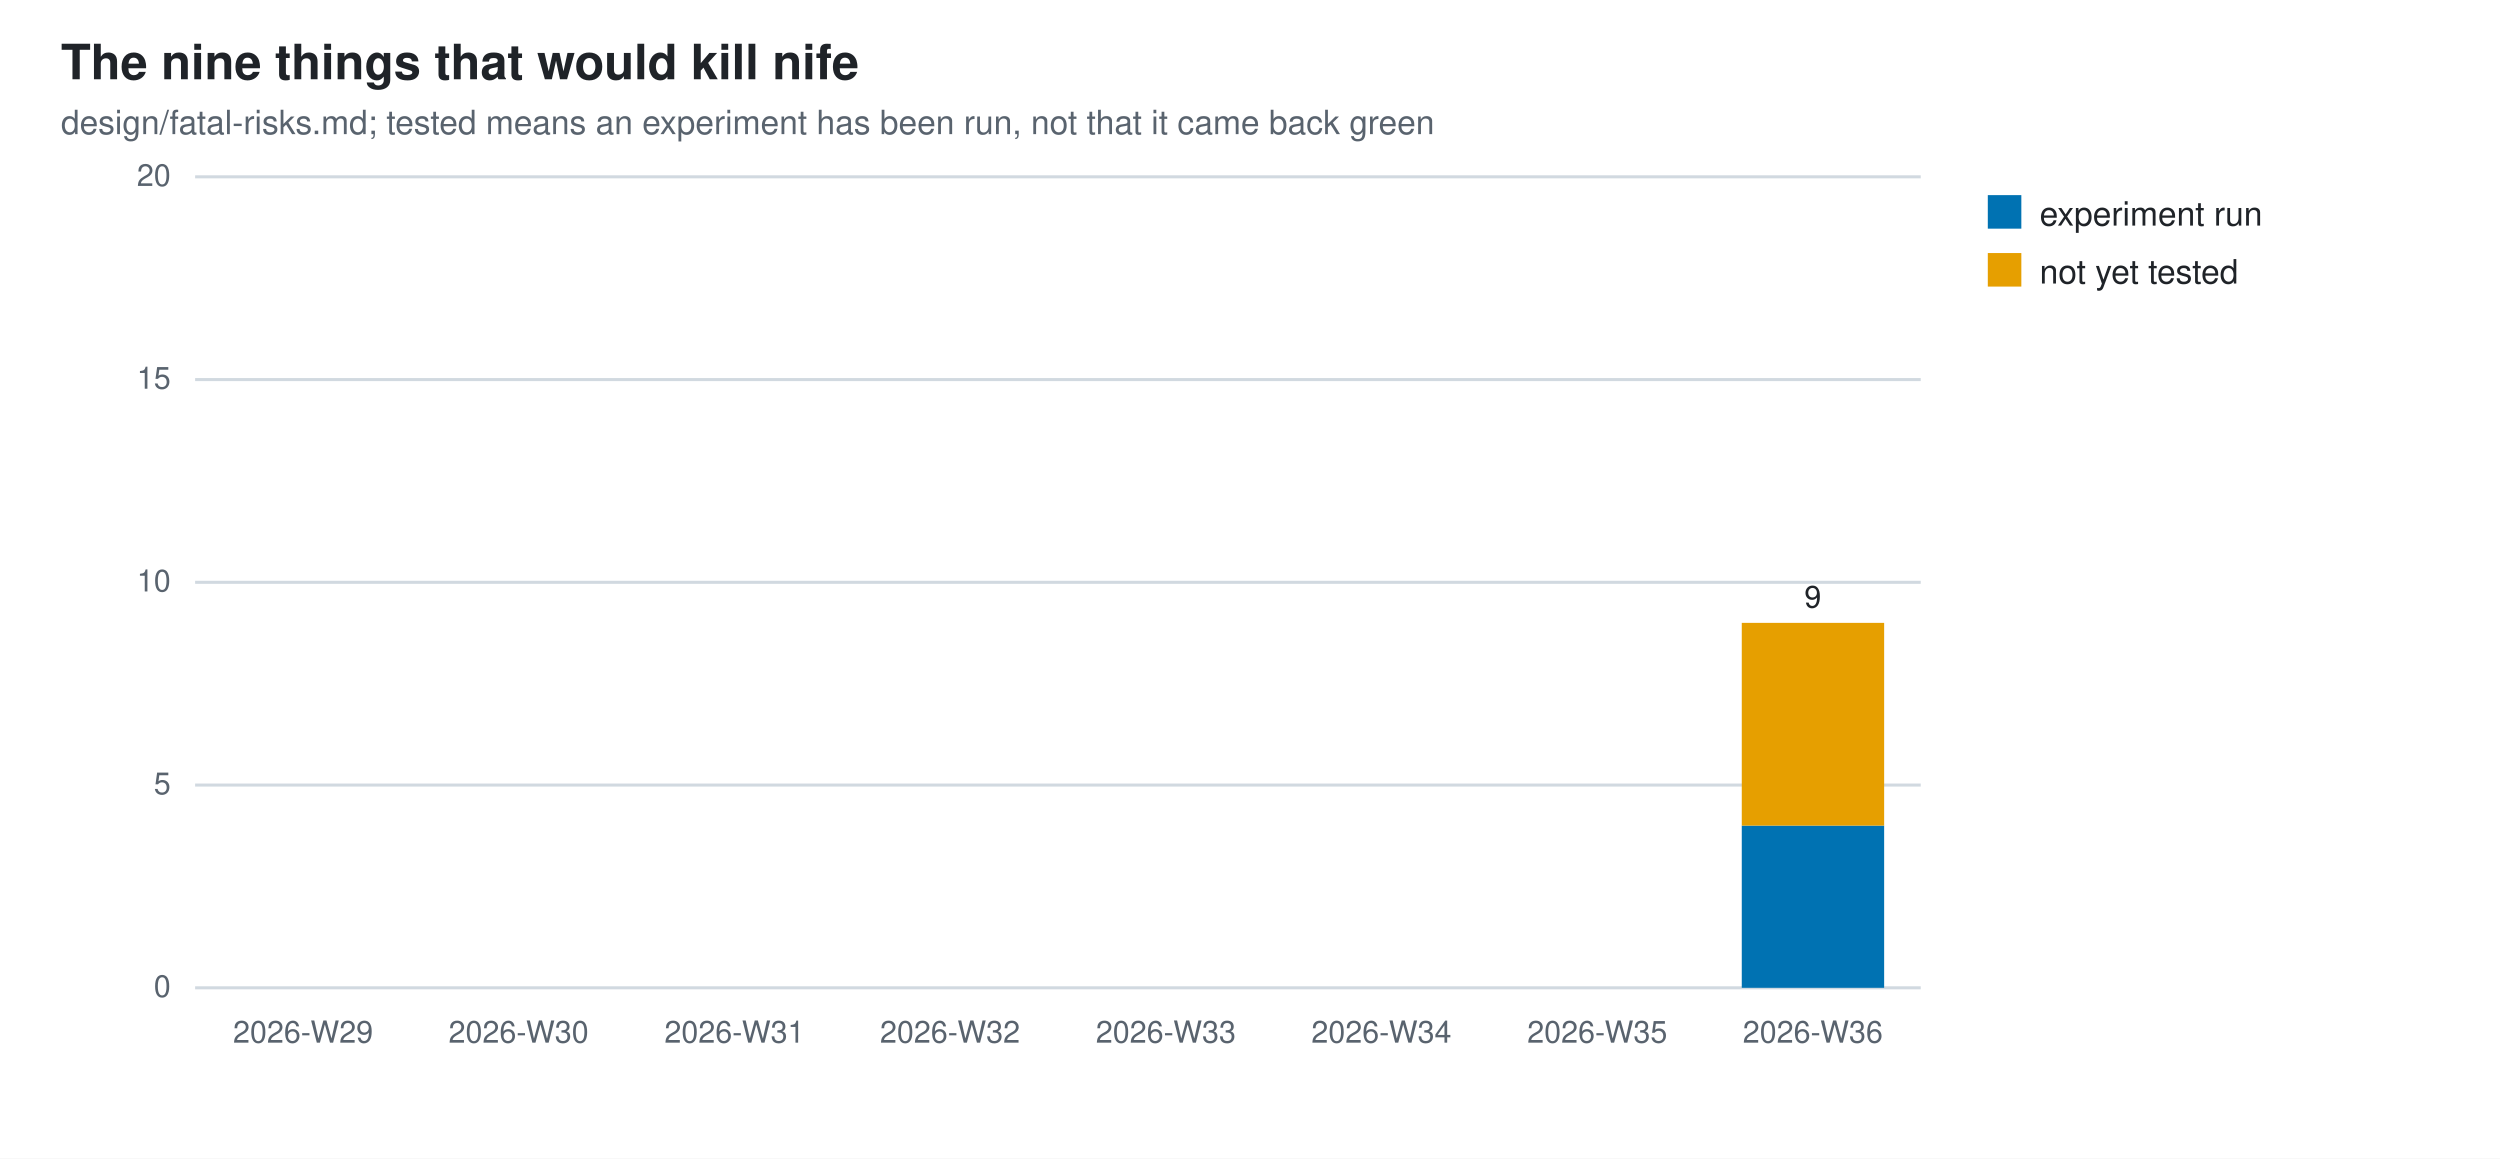
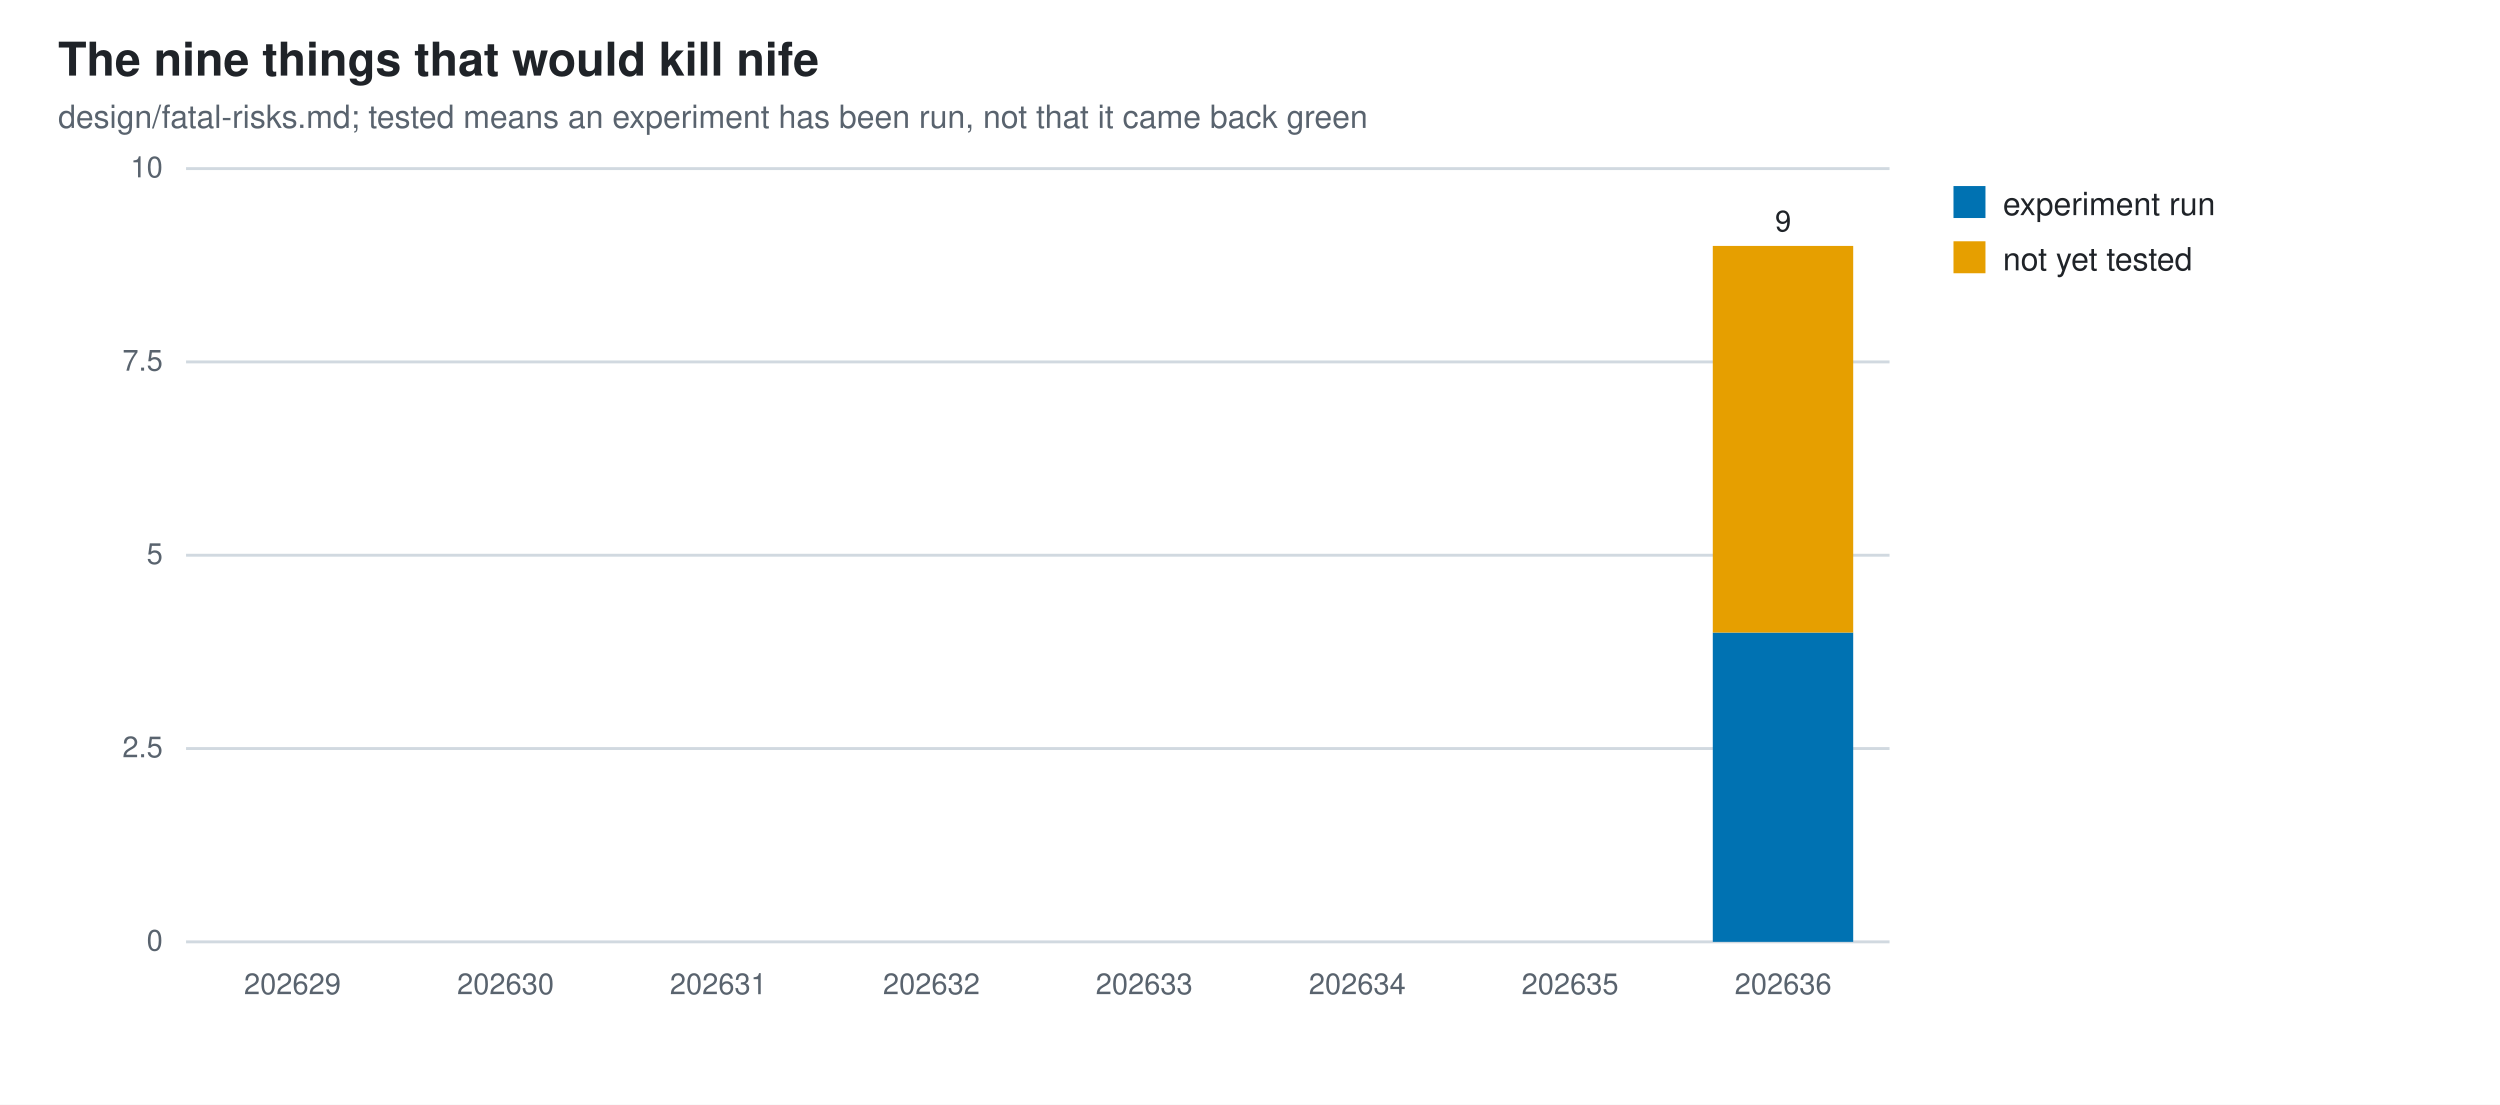
- <svg xmlns="http://www.w3.org/2000/svg" width="820" height="380" viewBox="0 0 820 380" role="img" aria-label="The nine things that would kill nife">
+ <svg xmlns="http://www.w3.org/2000/svg" width="860" height="380" viewBox="0 0 860 380" role="img" aria-label="The nine things that would kill nife">
  <style>
  .bg{fill:#ffffff} .fg{fill:#1f2328} .mut{fill:#59636e} .grid{stroke:#d1d9e0}
  @media (prefers-color-scheme: dark){
    .bg{fill:#0d1117} .fg{fill:#e6edf3} .mut{fill:#9198a1} .grid{stroke:#30363d}}
  text{font-family:-apple-system,BlinkMacSystemFont,"Segoe UI",Helvetica,Arial,sans-serif}
</style>
-   <rect class="bg" width="820" height="380" />
+   <rect class="bg" width="860" height="380" />
  <text class="fg" x="20" y="26" font-size="16" font-weight="600">The nine things that would kill nife</text>
  <text class="mut" x="20" y="44" font-size="11">design/fatal-risks.md; tested means an experiment has been run, not that it came back green</text>
-   <line class="grid" x1="64" y1="324.0" x2="630.0" y2="324.0" stroke-width="1" />
+   <line class="grid" x1="64" y1="324.0" x2="650.0" y2="324.0" stroke-width="1" />
  <text class="mut" x="56" y="327.0" font-size="10" text-anchor="end">0</text>
-   <line class="grid" x1="64" y1="257.5" x2="630.0" y2="257.5" stroke-width="1" />
-   <text class="mut" x="56" y="260.5" font-size="10" text-anchor="end">5</text>
-   <line class="grid" x1="64" y1="191.0" x2="630.0" y2="191.0" stroke-width="1" />
-   <text class="mut" x="56" y="194.0" font-size="10" text-anchor="end">10</text>
-   <line class="grid" x1="64" y1="124.5" x2="630.0" y2="124.5" stroke-width="1" />
-   <text class="mut" x="56" y="127.5" font-size="10" text-anchor="end">15</text>
-   <line class="grid" x1="64" y1="58.0" x2="630.0" y2="58.0" stroke-width="1" />
-   <text class="mut" x="56" y="61.0" font-size="10" text-anchor="end">20</text>
-   <text class="mut" x="99.4" y="342" font-size="10" text-anchor="middle">2026-W29</text>
-   <text class="mut" x="170.1" y="342" font-size="10" text-anchor="middle">2026-W30</text>
-   <text class="mut" x="240.9" y="342" font-size="10" text-anchor="middle">2026-W31</text>
-   <text class="mut" x="311.6" y="342" font-size="10" text-anchor="middle">2026-W32</text>
-   <text class="mut" x="382.4" y="342" font-size="10" text-anchor="middle">2026-W33</text>
-   <text class="mut" x="453.1" y="342" font-size="10" text-anchor="middle">2026-W34</text>
-   <text class="mut" x="523.9" y="342" font-size="10" text-anchor="middle">2026-W35</text>
-   <rect x="571.3" y="270.8" width="46.7" height="53.2" fill="#0072B2" />
-   <rect x="571.3" y="204.3" width="46.7" height="66.5" fill="#E69F00" />
-   <text class="mut" x="594.6" y="342" font-size="10" text-anchor="middle">2026-W36</text>
-   <text class="fg" x="594.6" y="199.3" font-size="10" text-anchor="middle">9</text>
-   <rect x="652" y="64" width="11" height="11" fill="#0072B2" />
-   <text class="fg" x="669" y="74" font-size="11">experiment run</text>
-   <rect x="652" y="83" width="11" height="11" fill="#E69F00" />
-   <text class="fg" x="669" y="93" font-size="11">not yet tested</text>
+   <line class="grid" x1="64" y1="257.5" x2="650.0" y2="257.5" stroke-width="1" />
+   <text class="mut" x="56" y="260.5" font-size="10" text-anchor="end">2.5</text>
+   <line class="grid" x1="64" y1="191.0" x2="650.0" y2="191.0" stroke-width="1" />
+   <text class="mut" x="56" y="194.0" font-size="10" text-anchor="end">5</text>
+   <line class="grid" x1="64" y1="124.5" x2="650.0" y2="124.5" stroke-width="1" />
+   <text class="mut" x="56" y="127.5" font-size="10" text-anchor="end">7.5</text>
+   <line class="grid" x1="64" y1="58.0" x2="650.0" y2="58.0" stroke-width="1" />
+   <text class="mut" x="56" y="61.0" font-size="10" text-anchor="end">10</text>
+   <text class="mut" x="100.6" y="342" font-size="10" text-anchor="middle">202629</text>
+   <text class="mut" x="173.9" y="342" font-size="10" text-anchor="middle">202630</text>
+   <text class="mut" x="247.1" y="342" font-size="10" text-anchor="middle">202631</text>
+   <text class="mut" x="320.4" y="342" font-size="10" text-anchor="middle">202632</text>
+   <text class="mut" x="393.6" y="342" font-size="10" text-anchor="middle">202633</text>
+   <text class="mut" x="466.9" y="342" font-size="10" text-anchor="middle">202634</text>
+   <text class="mut" x="540.1" y="342" font-size="10" text-anchor="middle">202635</text>
+   <rect x="589.2" y="217.6" width="48.3" height="106.4" fill="#0072B2" />
+   <rect x="589.2" y="84.6" width="48.3" height="133.0" fill="#E69F00" />
+   <text class="mut" x="613.4" y="342" font-size="10" text-anchor="middle">202636</text>
+   <text class="fg" x="613.4" y="79.6" font-size="10" text-anchor="middle">9</text>
+   <rect x="672" y="64" width="11" height="11" fill="#0072B2" />
+   <text class="fg" x="689" y="74" font-size="11">experiment run</text>
+   <rect x="672" y="83" width="11" height="11" fill="#E69F00" />
+   <text class="fg" x="689" y="93" font-size="11">not yet tested</text>
</svg>
